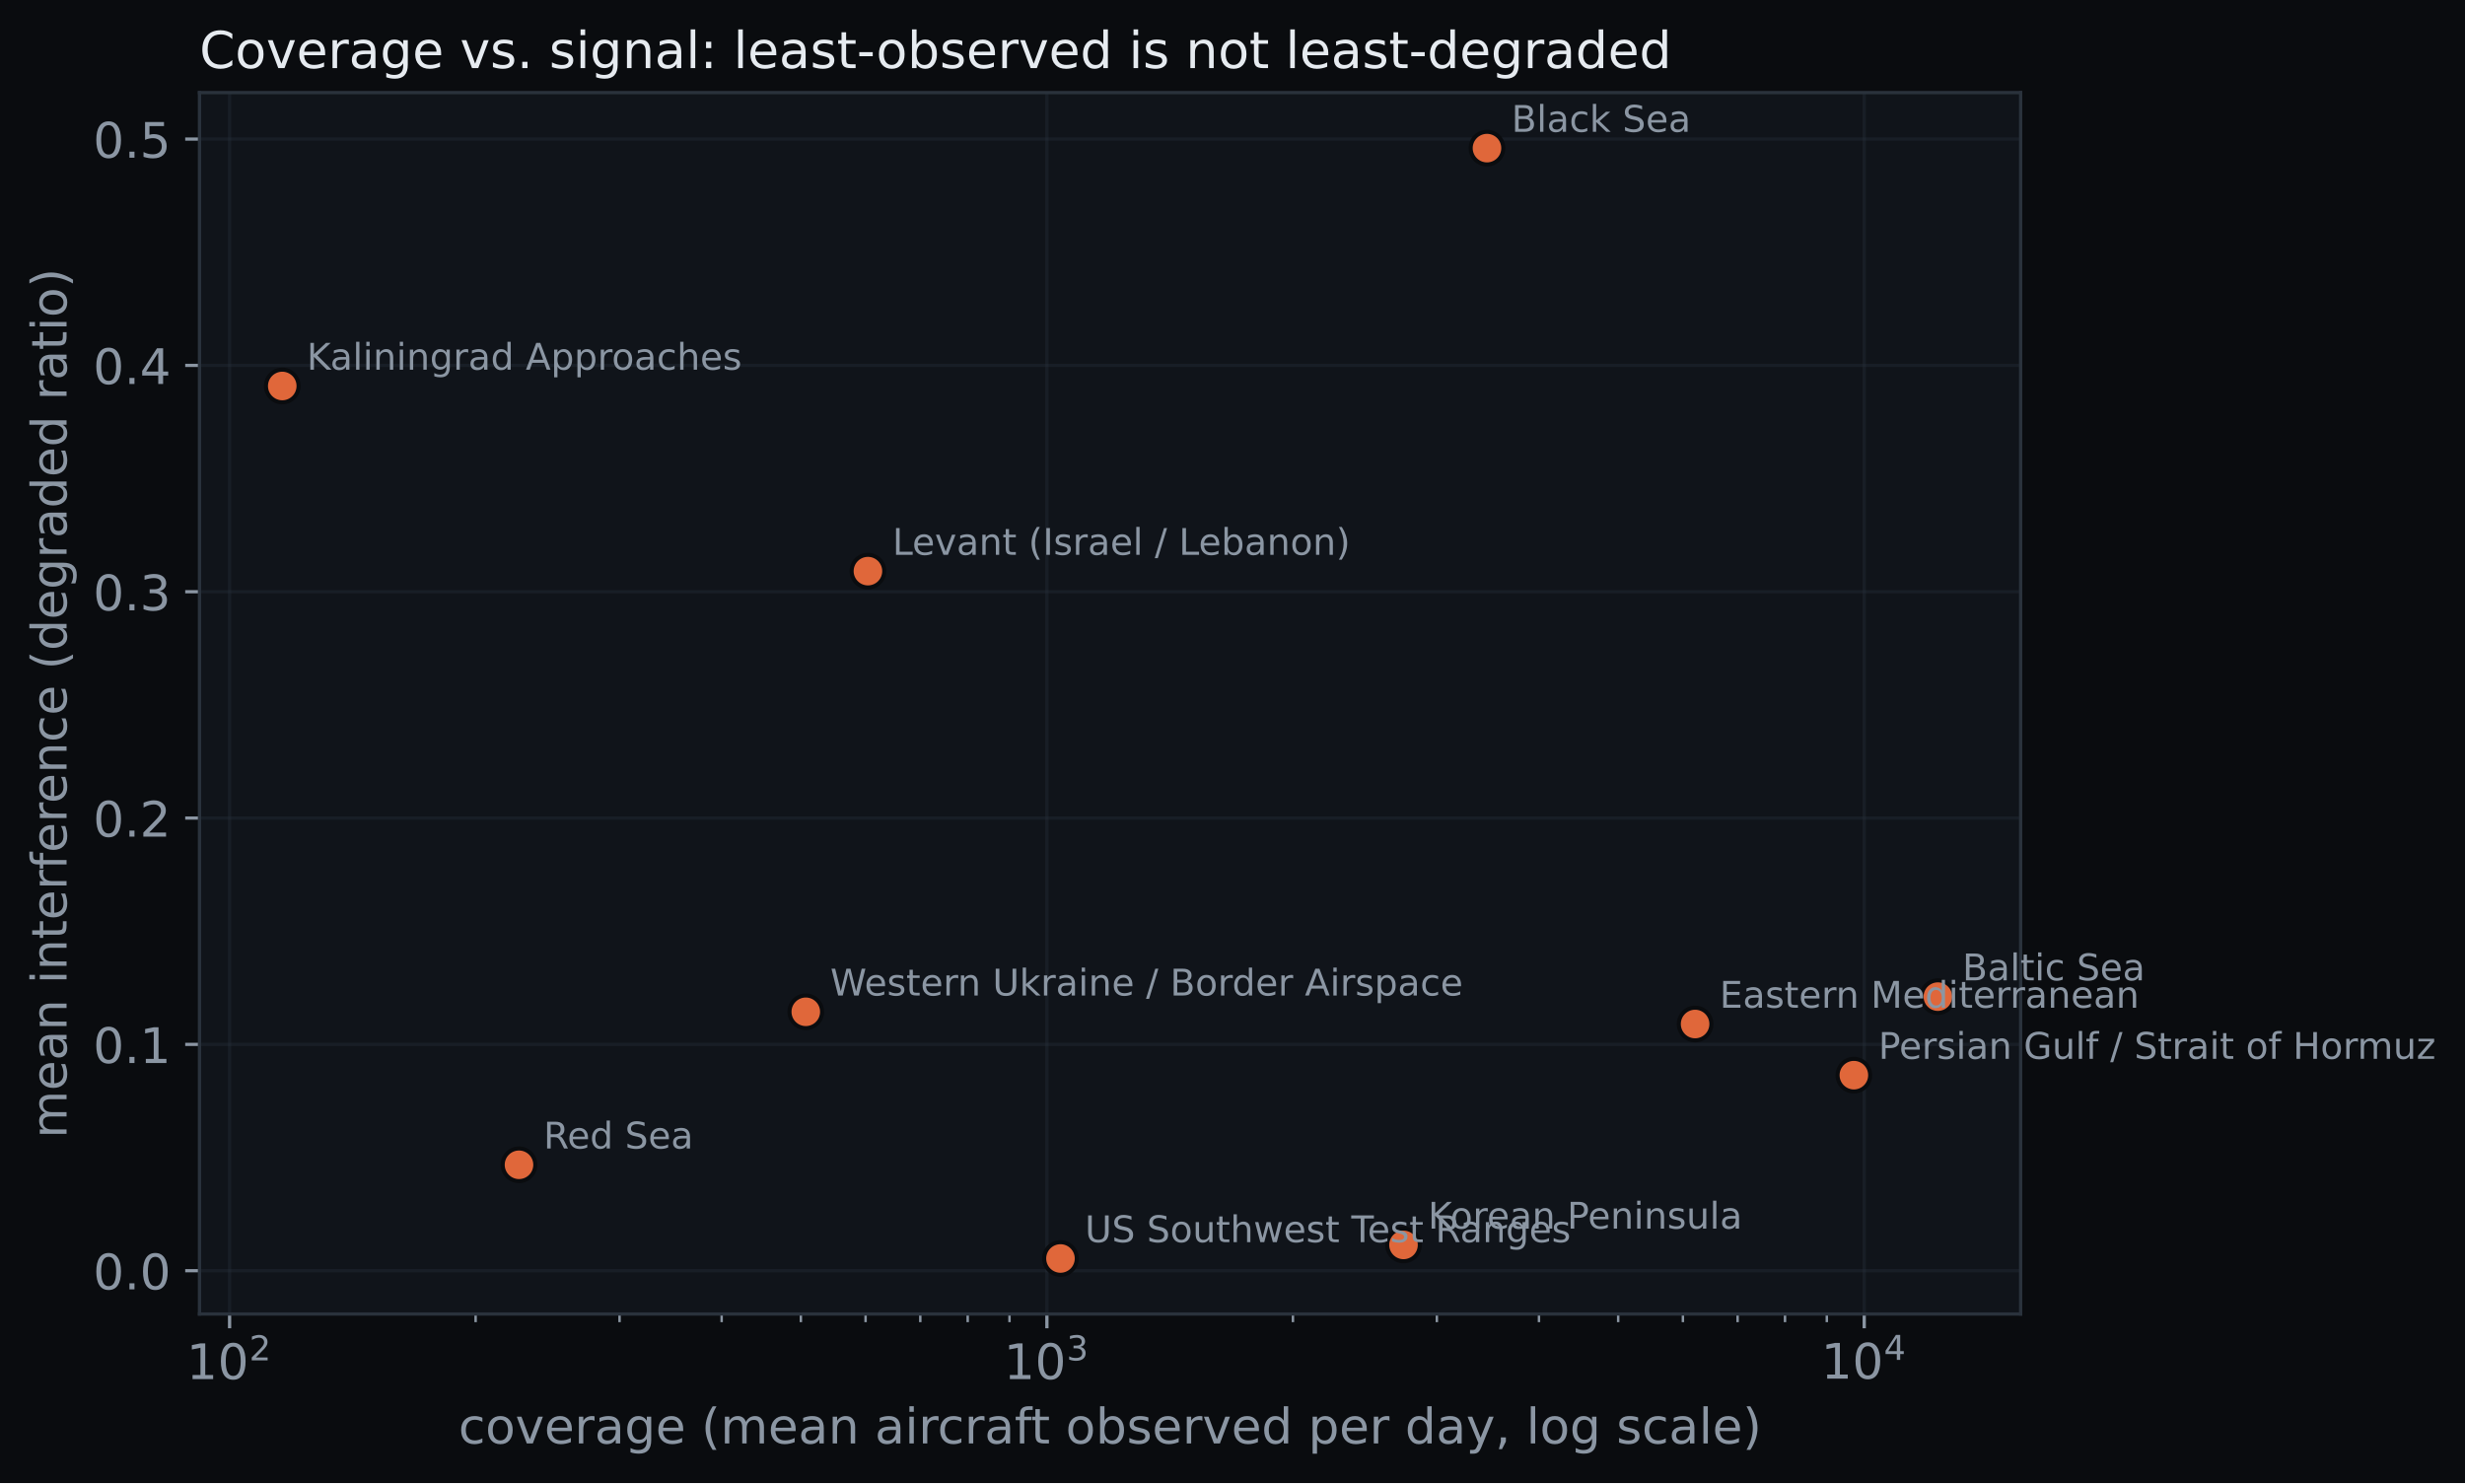
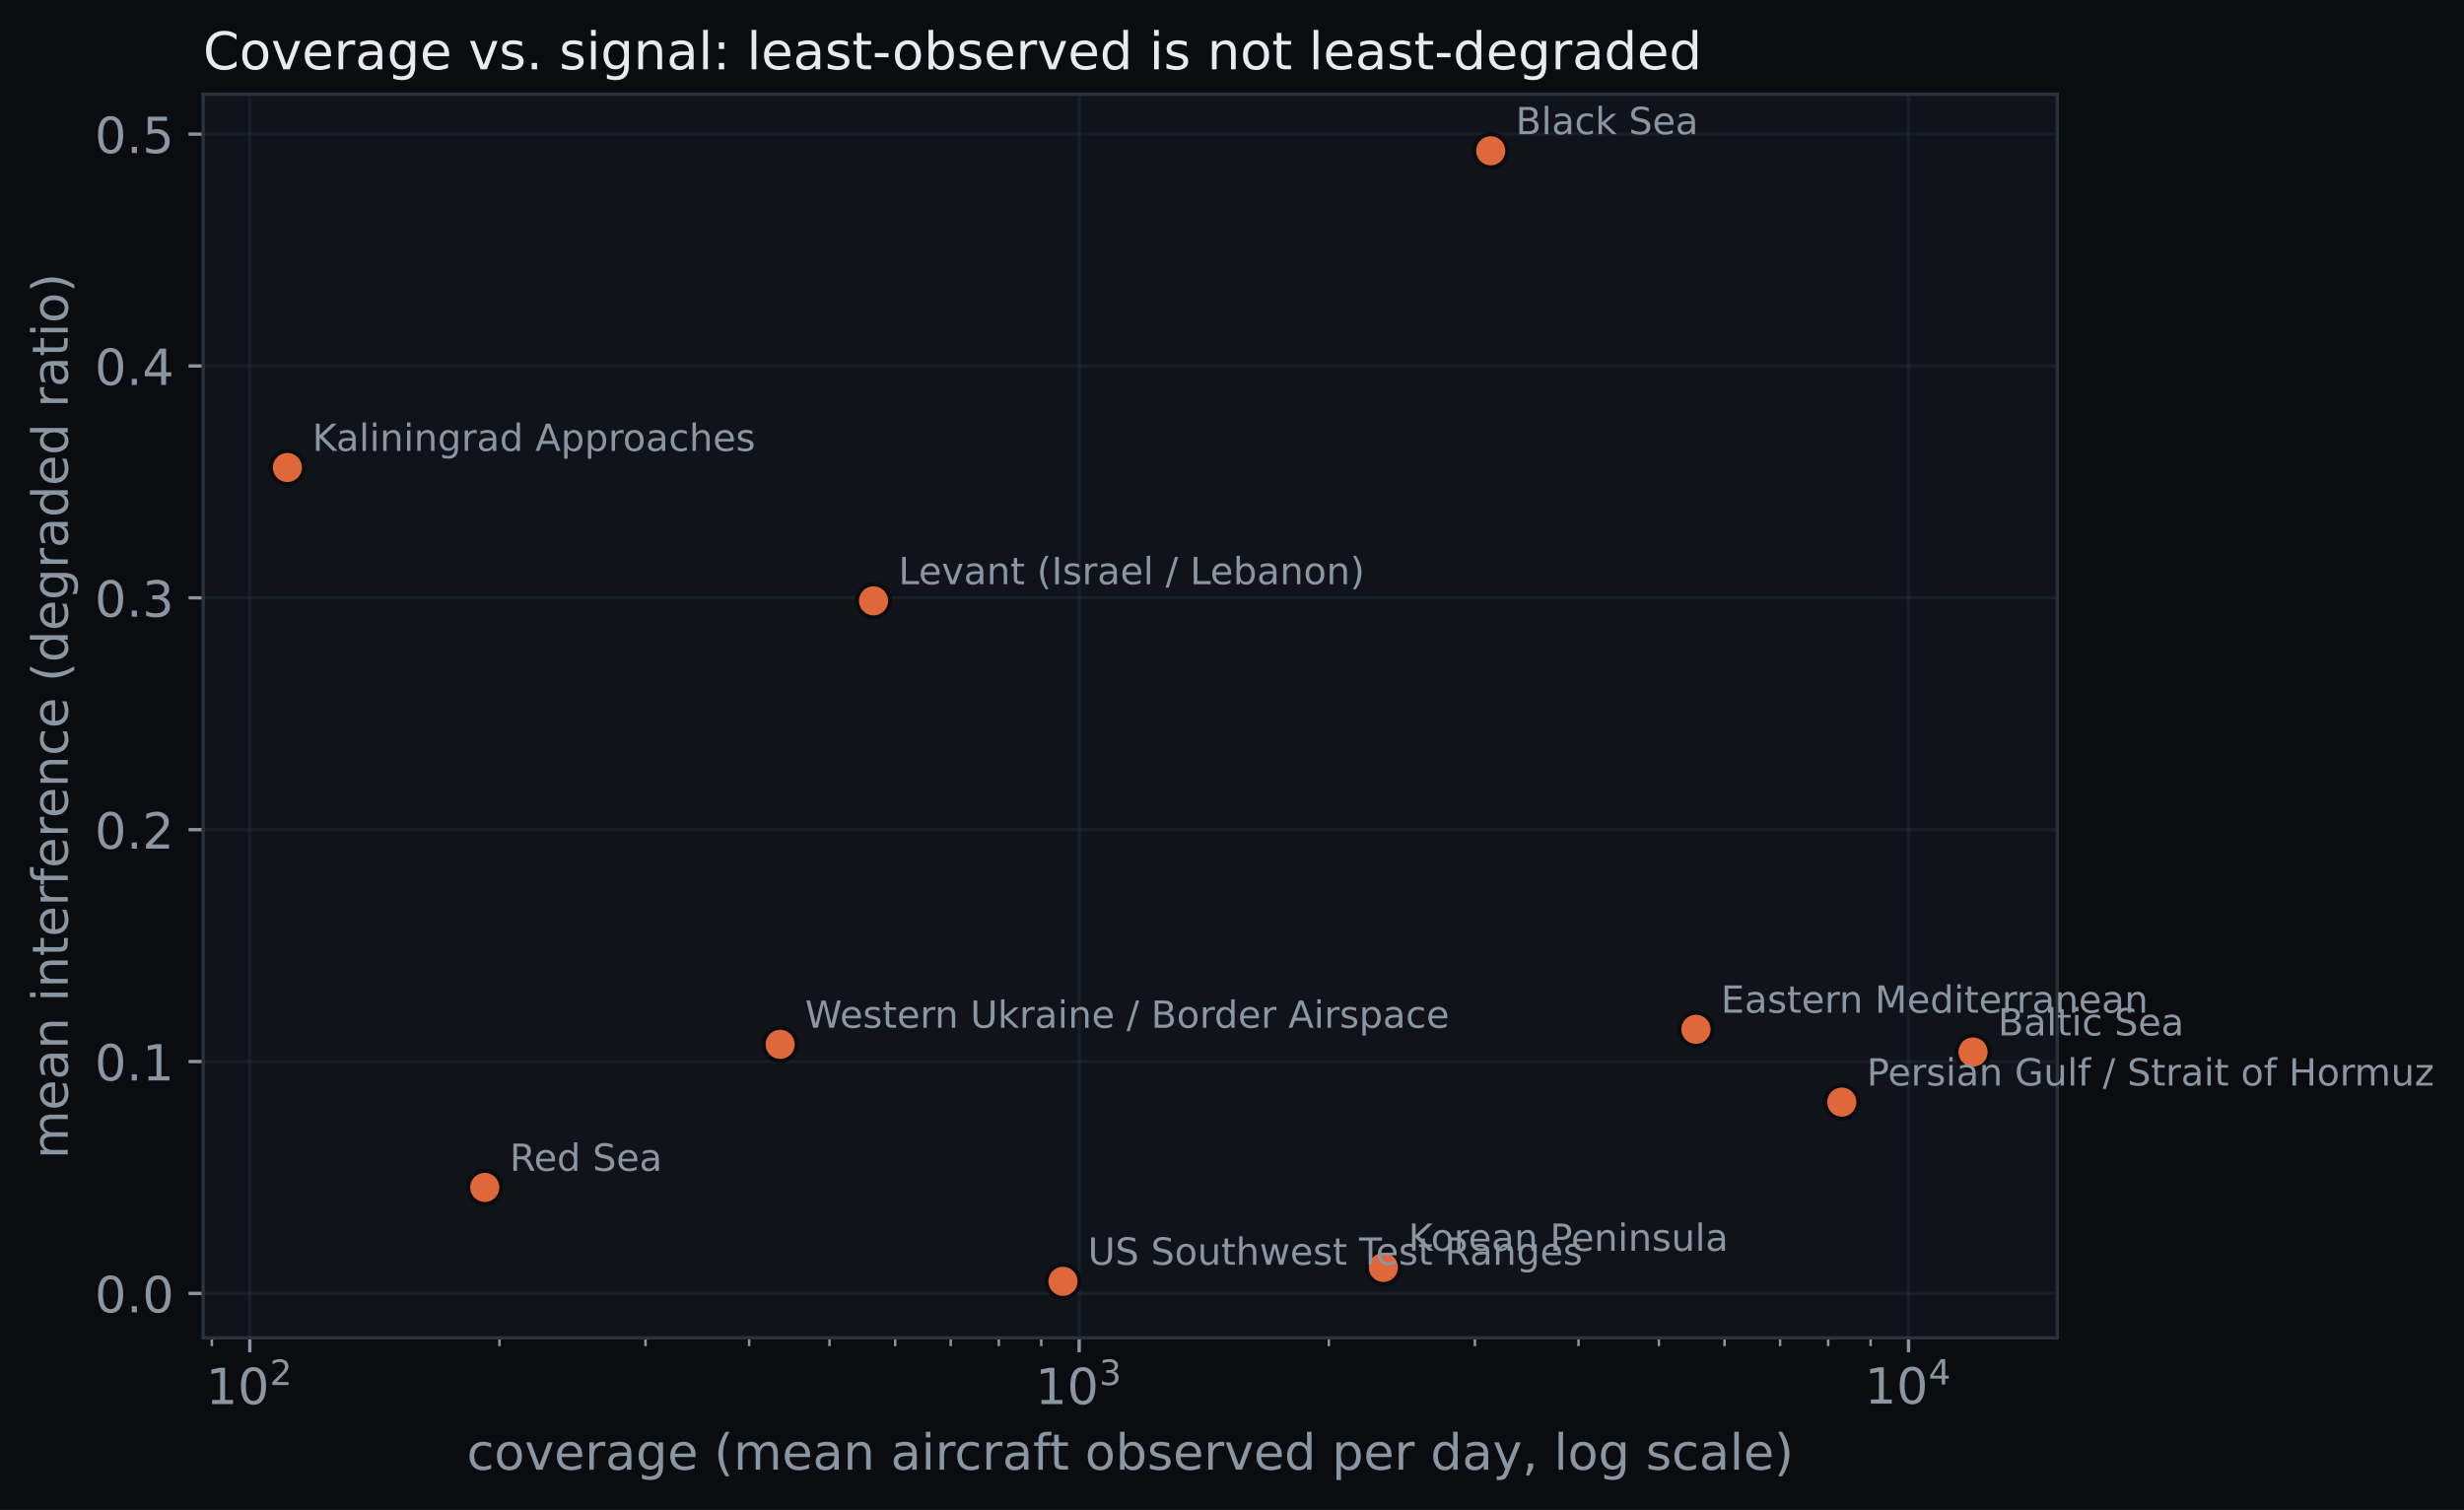
- <svg xmlns="http://www.w3.org/2000/svg" xmlns:xlink="http://www.w3.org/1999/xlink" width="604.217pt" height="363.502pt" viewBox="0 0 604.217 363.502" version="1.1">
+ <svg xmlns="http://www.w3.org/2000/svg" xmlns:xlink="http://www.w3.org/1999/xlink" width="593.209pt" height="363.502pt" viewBox="0 0 593.209 363.502" version="1.1">
  <defs>
    <style type="text/css">*{stroke-linejoin: round; stroke-linecap: butt}</style>
  </defs>
  <g id="figure_1">
    <g id="patch_1">
-       <path d="M 0 363.502  L 604.217 363.502  L 604.217 0  L 0 0  z " style="fill: #0a0c0f" />
+       <path d="M 0 363.502  L 593.209 363.502  L 593.209 0  L 0 0  z " style="fill: #0a0c0f" />
    </g>
    <g id="axes_1">
      <g id="patch_2">
        <path d="M 48.898 322.074  L 495.298 322.074  L 495.298 22.698  L 48.898 22.698  z " style="fill: #10141a" />
      </g>
      <g id="matplotlib.axis_1">
        <g id="xtick_1">
          <g id="line2d_1">
-             <path d="M 56.275 322.074  L 56.275 22.698  " clip-path="url(#p01eeb82396)" style="fill: none; stroke: #2a323c; stroke-opacity: 0.35; stroke-width: 0.8; stroke-linecap: square" />
+             <path d="M 60.139 322.074  L 60.139 22.698  " clip-path="url(#p8ab1f3c430)" style="fill: none; stroke: #2a323c; stroke-opacity: 0.35; stroke-width: 0.8; stroke-linecap: square" />
          </g>
          <g id="line2d_2">
            <defs>
-               <path id="mfe753b23ac" d="M 0 0  L 0 3.5  " style="stroke: #8b96a3; stroke-width: 0.8" />
+               <path id="m5ffe4dc5fa" d="M 0 0  L 0 3.5  " style="stroke: #8b96a3; stroke-width: 0.8" />
            </defs>
            <g>
-               <use xlink:href="#mfe753b23ac" x="56.275" y="322.074" style="fill: #8b96a3; stroke: #8b96a3; stroke-width: 0.8" />
+               <use xlink:href="#m5ffe4dc5fa" x="60.139" y="322.074" style="fill: #8b96a3; stroke: #8b96a3; stroke-width: 0.8" />
            </g>
          </g>
          <g id="text_1">
-             <g style="fill: #8b96a3" transform="translate(45.71497 338.1922)">
+             <g style="fill: #8b96a3" transform="translate(49.57861 338.1922)">
              <text>
                <tspan x="0" y="-0.172" style="font-size: 12px; font-family: 'DejaVu Sans'; fill: #8b96a3">1</tspan>
                <tspan x="7.635" y="-0.172" style="font-size: 12px; font-family: 'DejaVu Sans'; fill: #8b96a3">0</tspan>
                <tspan x="15.384" y="-4.766" style="font-size: 8.4px; font-family: 'DejaVu Sans'; fill: #8b96a3">2</tspan>
              </text>
            </g>
          </g>
        </g>
        <g id="xtick_2">
          <g id="line2d_3">
-             <path d="M 256.614 322.074  L 256.614 22.698  " clip-path="url(#p01eeb82396)" style="fill: none; stroke: #2a323c; stroke-opacity: 0.35; stroke-width: 0.8; stroke-linecap: square" />
+             <path d="M 259.812 322.074  L 259.812 22.698  " clip-path="url(#p8ab1f3c430)" style="fill: none; stroke: #2a323c; stroke-opacity: 0.35; stroke-width: 0.8; stroke-linecap: square" />
          </g>
          <g id="line2d_4">
            <g>
-               <use xlink:href="#mfe753b23ac" x="256.614" y="322.074" style="fill: #8b96a3; stroke: #8b96a3; stroke-width: 0.8" />
+               <use xlink:href="#m5ffe4dc5fa" x="259.812" y="322.074" style="fill: #8b96a3; stroke: #8b96a3; stroke-width: 0.8" />
            </g>
          </g>
          <g id="text_2">
-             <g style="fill: #8b96a3" transform="translate(246.0538 338.1922)">
+             <g style="fill: #8b96a3" transform="translate(249.2522 338.1922)">
              <text>
                <tspan x="0" y="-0.172" style="font-size: 12px; font-family: 'DejaVu Sans'; fill: #8b96a3">1</tspan>
                <tspan x="7.635" y="-0.172" style="font-size: 12px; font-family: 'DejaVu Sans'; fill: #8b96a3">0</tspan>
                <tspan x="15.384" y="-4.766" style="font-size: 8.4px; font-family: 'DejaVu Sans'; fill: #8b96a3">3</tspan>
              </text>
            </g>
          </g>
        </g>
        <g id="xtick_3">
          <g id="line2d_5">
-             <path d="M 456.953 322.074  L 456.953 22.698  " clip-path="url(#p01eeb82396)" style="fill: none; stroke: #2a323c; stroke-opacity: 0.35; stroke-width: 0.8; stroke-linecap: square" />
+             <path d="M 459.486 322.074  L 459.486 22.698  " clip-path="url(#p8ab1f3c430)" style="fill: none; stroke: #2a323c; stroke-opacity: 0.35; stroke-width: 0.8; stroke-linecap: square" />
          </g>
          <g id="line2d_6">
            <g>
-               <use xlink:href="#mfe753b23ac" x="456.953" y="322.074" style="fill: #8b96a3; stroke: #8b96a3; stroke-width: 0.8" />
+               <use xlink:href="#m5ffe4dc5fa" x="459.486" y="322.074" style="fill: #8b96a3; stroke: #8b96a3; stroke-width: 0.8" />
            </g>
          </g>
          <g id="text_3">
-             <g style="fill: #8b96a3" transform="translate(446.3927 338.1922)">
+             <g style="fill: #8b96a3" transform="translate(448.9257 338.1922)">
              <text>
                <tspan x="0" y="-0.281" style="font-size: 12px; font-family: 'DejaVu Sans'; fill: #8b96a3">1</tspan>
                <tspan x="7.635" y="-0.281" style="font-size: 12px; font-family: 'DejaVu Sans'; fill: #8b96a3">0</tspan>
                <tspan x="15.384" y="-4.875" style="font-size: 8.4px; font-family: 'DejaVu Sans'; fill: #8b96a3">4</tspan>
              </text>
            </g>
          </g>
        </g>
        <g id="xtick_4">
          <g id="line2d_7">
            <defs>
-               <path id="m3bca068f32" d="M 0 0  L 0 2  " style="stroke: #8b96a3; stroke-width: 0.6" />
+               <path id="mf0602a8ea0" d="M 0 0  L 0 2  " style="stroke: #8b96a3; stroke-width: 0.6" />
            </defs>
            <g>
-               <use xlink:href="#m3bca068f32" x="116.583" y="322.074" style="fill: #8b96a3; stroke: #8b96a3; stroke-width: 0.6" />
+               <use xlink:href="#mf0602a8ea0" x="51.002" y="322.074" style="fill: #8b96a3; stroke: #8b96a3; stroke-width: 0.6" />
            </g>
          </g>
        </g>
        <g id="xtick_5">
          <g id="line2d_8">
            <g>
-               <use xlink:href="#m3bca068f32" x="151.861" y="322.074" style="fill: #8b96a3; stroke: #8b96a3; stroke-width: 0.6" />
+               <use xlink:href="#mf0602a8ea0" x="120.246" y="322.074" style="fill: #8b96a3; stroke: #8b96a3; stroke-width: 0.6" />
            </g>
          </g>
        </g>
        <g id="xtick_6">
          <g id="line2d_9">
            <g>
-               <use xlink:href="#m3bca068f32" x="176.891" y="322.074" style="fill: #8b96a3; stroke: #8b96a3; stroke-width: 0.6" />
+               <use xlink:href="#mf0602a8ea0" x="155.407" y="322.074" style="fill: #8b96a3; stroke: #8b96a3; stroke-width: 0.6" />
            </g>
          </g>
        </g>
        <g id="xtick_7">
          <g id="line2d_10">
            <g>
-               <use xlink:href="#m3bca068f32" x="196.306" y="322.074" style="fill: #8b96a3; stroke: #8b96a3; stroke-width: 0.6" />
+               <use xlink:href="#mf0602a8ea0" x="180.354" y="322.074" style="fill: #8b96a3; stroke: #8b96a3; stroke-width: 0.6" />
            </g>
          </g>
        </g>
        <g id="xtick_8">
          <g id="line2d_11">
            <g>
-               <use xlink:href="#m3bca068f32" x="212.169" y="322.074" style="fill: #8b96a3; stroke: #8b96a3; stroke-width: 0.6" />
+               <use xlink:href="#mf0602a8ea0" x="199.704" y="322.074" style="fill: #8b96a3; stroke: #8b96a3; stroke-width: 0.6" />
            </g>
          </g>
        </g>
        <g id="xtick_9">
          <g id="line2d_12">
            <g>
-               <use xlink:href="#m3bca068f32" x="225.581" y="322.074" style="fill: #8b96a3; stroke: #8b96a3; stroke-width: 0.6" />
+               <use xlink:href="#mf0602a8ea0" x="215.515" y="322.074" style="fill: #8b96a3; stroke: #8b96a3; stroke-width: 0.6" />
            </g>
          </g>
        </g>
        <g id="xtick_10">
          <g id="line2d_13">
            <g>
-               <use xlink:href="#m3bca068f32" x="237.199" y="322.074" style="fill: #8b96a3; stroke: #8b96a3; stroke-width: 0.6" />
+               <use xlink:href="#mf0602a8ea0" x="228.882" y="322.074" style="fill: #8b96a3; stroke: #8b96a3; stroke-width: 0.6" />
            </g>
          </g>
        </g>
        <g id="xtick_11">
          <g id="line2d_14">
            <g>
-               <use xlink:href="#m3bca068f32" x="247.447" y="322.074" style="fill: #8b96a3; stroke: #8b96a3; stroke-width: 0.6" />
+               <use xlink:href="#mf0602a8ea0" x="240.462" y="322.074" style="fill: #8b96a3; stroke: #8b96a3; stroke-width: 0.6" />
            </g>
          </g>
        </g>
        <g id="xtick_12">
          <g id="line2d_15">
            <g>
-               <use xlink:href="#m3bca068f32" x="316.922" y="322.074" style="fill: #8b96a3; stroke: #8b96a3; stroke-width: 0.6" />
+               <use xlink:href="#mf0602a8ea0" x="250.676" y="322.074" style="fill: #8b96a3; stroke: #8b96a3; stroke-width: 0.6" />
            </g>
          </g>
        </g>
        <g id="xtick_13">
          <g id="line2d_16">
            <g>
-               <use xlink:href="#m3bca068f32" x="352.2" y="322.074" style="fill: #8b96a3; stroke: #8b96a3; stroke-width: 0.6" />
+               <use xlink:href="#mf0602a8ea0" x="319.92" y="322.074" style="fill: #8b96a3; stroke: #8b96a3; stroke-width: 0.6" />
            </g>
          </g>
        </g>
        <g id="xtick_14">
          <g id="line2d_17">
            <g>
-               <use xlink:href="#m3bca068f32" x="377.23" y="322.074" style="fill: #8b96a3; stroke: #8b96a3; stroke-width: 0.6" />
+               <use xlink:href="#mf0602a8ea0" x="355.081" y="322.074" style="fill: #8b96a3; stroke: #8b96a3; stroke-width: 0.6" />
            </g>
          </g>
        </g>
        <g id="xtick_15">
          <g id="line2d_18">
            <g>
-               <use xlink:href="#m3bca068f32" x="396.645" y="322.074" style="fill: #8b96a3; stroke: #8b96a3; stroke-width: 0.6" />
+               <use xlink:href="#mf0602a8ea0" x="380.028" y="322.074" style="fill: #8b96a3; stroke: #8b96a3; stroke-width: 0.6" />
            </g>
          </g>
        </g>
        <g id="xtick_16">
          <g id="line2d_19">
            <g>
-               <use xlink:href="#m3bca068f32" x="412.508" y="322.074" style="fill: #8b96a3; stroke: #8b96a3; stroke-width: 0.6" />
+               <use xlink:href="#mf0602a8ea0" x="399.378" y="322.074" style="fill: #8b96a3; stroke: #8b96a3; stroke-width: 0.6" />
            </g>
          </g>
        </g>
        <g id="xtick_17">
          <g id="line2d_20">
            <g>
-               <use xlink:href="#m3bca068f32" x="425.92" y="322.074" style="fill: #8b96a3; stroke: #8b96a3; stroke-width: 0.6" />
+               <use xlink:href="#mf0602a8ea0" x="415.188" y="322.074" style="fill: #8b96a3; stroke: #8b96a3; stroke-width: 0.6" />
            </g>
          </g>
        </g>
        <g id="xtick_18">
          <g id="line2d_21">
            <g>
-               <use xlink:href="#m3bca068f32" x="437.538" y="322.074" style="fill: #8b96a3; stroke: #8b96a3; stroke-width: 0.6" />
+               <use xlink:href="#mf0602a8ea0" x="428.556" y="322.074" style="fill: #8b96a3; stroke: #8b96a3; stroke-width: 0.6" />
            </g>
          </g>
        </g>
        <g id="xtick_19">
          <g id="line2d_22">
            <g>
-               <use xlink:href="#m3bca068f32" x="447.786" y="322.074" style="fill: #8b96a3; stroke: #8b96a3; stroke-width: 0.6" />
+               <use xlink:href="#mf0602a8ea0" x="440.135" y="322.074" style="fill: #8b96a3; stroke: #8b96a3; stroke-width: 0.6" />
+             </g>
+           </g>
+         </g>
+         <g id="xtick_20">
+           <g id="line2d_23">
+             <g>
+               <use xlink:href="#mf0602a8ea0" x="450.349" y="322.074" style="fill: #8b96a3; stroke: #8b96a3; stroke-width: 0.6" />
            </g>
          </g>
        </g>
        <g id="text_4">
          <text style="font-size: 12px; font-family: 'DejaVu Sans'; text-anchor: middle; fill: #8b96a3" x="272.098" y="353.806" transform="rotate(-0 272.0975 353.8059)">coverage (mean aircraft observed per day, log scale)</text>
        </g>
      </g>
      <g id="matplotlib.axis_2">
        <g id="ytick_1">
-           <g id="line2d_23">
-             <path d="M 48.898 311.462  L 495.298 311.462  " clip-path="url(#p01eeb82396)" style="fill: none; stroke: #2a323c; stroke-opacity: 0.35; stroke-width: 0.8; stroke-linecap: square" />
-           </g>
          <g id="line2d_24">
+             <path d="M 48.898 311.368  L 495.298 311.368  " clip-path="url(#p8ab1f3c430)" style="fill: none; stroke: #2a323c; stroke-opacity: 0.35; stroke-width: 0.8; stroke-linecap: square" />
+           </g>
+           <g id="line2d_25">
            <defs>
-               <path id="m28640195c2" d="M 0 0  L -3.5 0  " style="stroke: #8b96a3; stroke-width: 0.8" />
+               <path id="m17d1dcd82e" d="M 0 0  L -3.5 0  " style="stroke: #8b96a3; stroke-width: 0.8" />
            </defs>
            <g>
-               <use xlink:href="#m28640195c2" x="48.898" y="311.462" style="fill: #8b96a3; stroke: #8b96a3; stroke-width: 0.8" />
+               <use xlink:href="#m17d1dcd82e" x="48.898" y="311.368" style="fill: #8b96a3; stroke: #8b96a3; stroke-width: 0.8" />
            </g>
          </g>
          <g id="text_5">
-             <text style="font-size: 12px; font-family: 'DejaVu Sans'; text-anchor: end; fill: #8b96a3" x="41.898" y="316.021" transform="rotate(-0 41.8975 316.0208)">0.0</text>
+             <text style="font-size: 12px; font-family: 'DejaVu Sans'; text-anchor: end; fill: #8b96a3" x="41.898" y="315.928" transform="rotate(-0 41.8975 315.9276)">0.0</text>
          </g>
        </g>
        <g id="ytick_2">
-           <g id="line2d_25">
-             <path d="M 48.898 255.987  L 495.298 255.987  " clip-path="url(#p01eeb82396)" style="fill: none; stroke: #2a323c; stroke-opacity: 0.35; stroke-width: 0.8; stroke-linecap: square" />
-           </g>
          <g id="line2d_26">
-             <g>
-               <use xlink:href="#m28640195c2" x="48.898" y="255.987" style="fill: #8b96a3; stroke: #8b96a3; stroke-width: 0.8" />
+             <path d="M 48.898 255.552  L 495.298 255.552  " clip-path="url(#p8ab1f3c430)" style="fill: none; stroke: #2a323c; stroke-opacity: 0.35; stroke-width: 0.8; stroke-linecap: square" />
+           </g>
+           <g id="line2d_27">
+             <g>
+               <use xlink:href="#m17d1dcd82e" x="48.898" y="255.552" style="fill: #8b96a3; stroke: #8b96a3; stroke-width: 0.8" />
            </g>
          </g>
          <g id="text_6">
-             <text style="font-size: 12px; font-family: 'DejaVu Sans'; text-anchor: end; fill: #8b96a3" x="41.898" y="260.546" transform="rotate(-0 41.8975 260.5458)">0.1</text>
+             <text style="font-size: 12px; font-family: 'DejaVu Sans'; text-anchor: end; fill: #8b96a3" x="41.898" y="260.111" transform="rotate(-0 41.8975 260.1113)">0.1</text>
          </g>
        </g>
        <g id="ytick_3">
-           <g id="line2d_27">
-             <path d="M 48.898 200.512  L 495.298 200.512  " clip-path="url(#p01eeb82396)" style="fill: none; stroke: #2a323c; stroke-opacity: 0.35; stroke-width: 0.8; stroke-linecap: square" />
-           </g>
          <g id="line2d_28">
-             <g>
-               <use xlink:href="#m28640195c2" x="48.898" y="200.512" style="fill: #8b96a3; stroke: #8b96a3; stroke-width: 0.8" />
+             <path d="M 48.898 199.736  L 495.298 199.736  " clip-path="url(#p8ab1f3c430)" style="fill: none; stroke: #2a323c; stroke-opacity: 0.35; stroke-width: 0.8; stroke-linecap: square" />
+           </g>
+           <g id="line2d_29">
+             <g>
+               <use xlink:href="#m17d1dcd82e" x="48.898" y="199.736" style="fill: #8b96a3; stroke: #8b96a3; stroke-width: 0.8" />
            </g>
          </g>
          <g id="text_7">
-             <text style="font-size: 12px; font-family: 'DejaVu Sans'; text-anchor: end; fill: #8b96a3" x="41.898" y="205.071" transform="rotate(-0 41.8975 205.0709)">0.2</text>
+             <text style="font-size: 12px; font-family: 'DejaVu Sans'; text-anchor: end; fill: #8b96a3" x="41.898" y="204.295" transform="rotate(-0 41.8975 204.2951)">0.2</text>
          </g>
        </g>
        <g id="ytick_4">
-           <g id="line2d_29">
-             <path d="M 48.898 145.037  L 495.298 145.037  " clip-path="url(#p01eeb82396)" style="fill: none; stroke: #2a323c; stroke-opacity: 0.35; stroke-width: 0.8; stroke-linecap: square" />
-           </g>
          <g id="line2d_30">
-             <g>
-               <use xlink:href="#m28640195c2" x="48.898" y="145.037" style="fill: #8b96a3; stroke: #8b96a3; stroke-width: 0.8" />
+             <path d="M 48.898 143.92  L 495.298 143.92  " clip-path="url(#p8ab1f3c430)" style="fill: none; stroke: #2a323c; stroke-opacity: 0.35; stroke-width: 0.8; stroke-linecap: square" />
+           </g>
+           <g id="line2d_31">
+             <g>
+               <use xlink:href="#m17d1dcd82e" x="48.898" y="143.92" style="fill: #8b96a3; stroke: #8b96a3; stroke-width: 0.8" />
            </g>
          </g>
          <g id="text_8">
-             <text style="font-size: 12px; font-family: 'DejaVu Sans'; text-anchor: end; fill: #8b96a3" x="41.898" y="149.596" transform="rotate(-0 41.8975 149.596)">0.3</text>
+             <text style="font-size: 12px; font-family: 'DejaVu Sans'; text-anchor: end; fill: #8b96a3" x="41.898" y="148.479" transform="rotate(-0 41.8975 148.4788)">0.3</text>
          </g>
        </g>
        <g id="ytick_5">
-           <g id="line2d_31">
-             <path d="M 48.898 89.562  L 495.298 89.562  " clip-path="url(#p01eeb82396)" style="fill: none; stroke: #2a323c; stroke-opacity: 0.35; stroke-width: 0.8; stroke-linecap: square" />
-           </g>
          <g id="line2d_32">
-             <g>
-               <use xlink:href="#m28640195c2" x="48.898" y="89.562" style="fill: #8b96a3; stroke: #8b96a3; stroke-width: 0.8" />
+             <path d="M 48.898 88.104  L 495.298 88.104  " clip-path="url(#p8ab1f3c430)" style="fill: none; stroke: #2a323c; stroke-opacity: 0.35; stroke-width: 0.8; stroke-linecap: square" />
+           </g>
+           <g id="line2d_33">
+             <g>
+               <use xlink:href="#m17d1dcd82e" x="48.898" y="88.104" style="fill: #8b96a3; stroke: #8b96a3; stroke-width: 0.8" />
            </g>
          </g>
          <g id="text_9">
-             <text style="font-size: 12px; font-family: 'DejaVu Sans'; text-anchor: end; fill: #8b96a3" x="41.898" y="94.121" transform="rotate(-0 41.8975 94.12104)">0.4</text>
+             <text style="font-size: 12px; font-family: 'DejaVu Sans'; text-anchor: end; fill: #8b96a3" x="41.898" y="92.663" transform="rotate(-0 41.8975 92.66258)">0.4</text>
          </g>
        </g>
        <g id="ytick_6">
-           <g id="line2d_33">
-             <path d="M 48.898 34.087  L 495.298 34.087  " clip-path="url(#p01eeb82396)" style="fill: none; stroke: #2a323c; stroke-opacity: 0.35; stroke-width: 0.8; stroke-linecap: square" />
-           </g>
          <g id="line2d_34">
-             <g>
-               <use xlink:href="#m28640195c2" x="48.898" y="34.087" style="fill: #8b96a3; stroke: #8b96a3; stroke-width: 0.8" />
+             <path d="M 48.898 32.287  L 495.298 32.287  " clip-path="url(#p8ab1f3c430)" style="fill: none; stroke: #2a323c; stroke-opacity: 0.35; stroke-width: 0.8; stroke-linecap: square" />
+           </g>
+           <g id="line2d_35">
+             <g>
+               <use xlink:href="#m17d1dcd82e" x="48.898" y="32.287" style="fill: #8b96a3; stroke: #8b96a3; stroke-width: 0.8" />
            </g>
          </g>
          <g id="text_10">
-             <text style="font-size: 12px; font-family: 'DejaVu Sans'; text-anchor: end; fill: #8b96a3" x="41.898" y="38.646" transform="rotate(-0 41.8975 38.64611)">0.5</text>
+             <text style="font-size: 12px; font-family: 'DejaVu Sans'; text-anchor: end; fill: #8b96a3" x="41.898" y="36.846" transform="rotate(-0 41.8975 36.84634)">0.5</text>
          </g>
        </g>
        <g id="text_11">
          <text style="font-size: 12px; font-family: 'DejaVu Sans'; text-anchor: middle; fill: #8b96a3" x="16.318" y="172.386" transform="rotate(-90 16.31812 172.386)">mean interference (degraded ratio)</text>
        </g>
      </g>
-       <g id="line2d_35">
+       <g id="line2d_36">
        <defs>
-           <path id="m8f925b2b86" d="M 0 4  C 1.061 4 2.078 3.579 2.828 2.828  C 3.579 2.078 4 1.061 4 0  C 4 -1.061 3.579 -2.078 2.828 -2.828  C 2.078 -3.579 1.061 -4 0 -4  C -1.061 -4 -2.078 -3.579 -2.828 -2.828  C -3.579 -2.078 -4 -1.061 -4 0  C -4 1.061 -3.579 2.078 -2.828 2.828  C -2.078 3.579 -1.061 4 0 4  z " style="stroke: #0a0c0f" />
+           <path id="m15f5a35407" d="M 0 4  C 1.061 4 2.078 3.579 2.828 2.828  C 3.579 2.078 4 1.061 4 0  C 4 -1.061 3.579 -2.078 2.828 -2.828  C 2.078 -3.579 1.061 -4 0 -4  C -1.061 -4 -2.078 -3.579 -2.828 -2.828  C -3.579 -2.078 -4 -1.061 -4 0  C -4 1.061 -3.579 2.078 -2.828 2.828  C -2.078 3.579 -1.061 4 0 4  z " style="stroke: #0a0c0f" />
        </defs>
-         <g clip-path="url(#p01eeb82396)">
-           <use xlink:href="#m8f925b2b86" x="475.007" y="244.282" style="fill: #e0673a; stroke: #0a0c0f" />
-         </g>
-       </g>
-       <g id="line2d_36">
-         <g clip-path="url(#p01eeb82396)">
-           <use xlink:href="#m8f925b2b86" x="364.486" y="36.306" style="fill: #e0673a; stroke: #0a0c0f" />
+         <g clip-path="url(#p8ab1f3c430)">
+           <use xlink:href="#m15f5a35407" x="475.007" y="253.264" style="fill: #e0673a; stroke: #0a0c0f" />
        </g>
      </g>
      <g id="line2d_37">
-         <g clip-path="url(#p01eeb82396)">
-           <use xlink:href="#m8f925b2b86" x="415.501" y="250.994" style="fill: #e0673a; stroke: #0a0c0f" />
+         <g clip-path="url(#p8ab1f3c430)">
+           <use xlink:href="#m15f5a35407" x="358.898" y="36.306" style="fill: #e0673a; stroke: #0a0c0f" />
        </g>
      </g>
      <g id="line2d_38">
-         <g clip-path="url(#p01eeb82396)">
-           <use xlink:href="#m8f925b2b86" x="69.188" y="94.61" style="fill: #e0673a; stroke: #0a0c0f" />
+         <g clip-path="url(#p8ab1f3c430)">
+           <use xlink:href="#m15f5a35407" x="408.303" y="247.794" style="fill: #e0673a; stroke: #0a0c0f" />
        </g>
      </g>
      <g id="line2d_39">
-         <g clip-path="url(#p01eeb82396)">
-           <use xlink:href="#m8f925b2b86" x="344.026" y="305.138" style="fill: #e0673a; stroke: #0a0c0f" />
+         <g clip-path="url(#p8ab1f3c430)">
+           <use xlink:href="#m15f5a35407" x="69.188" y="112.551" style="fill: #e0673a; stroke: #0a0c0f" />
        </g>
      </g>
      <g id="line2d_40">
-         <g clip-path="url(#p01eeb82396)">
-           <use xlink:href="#m8f925b2b86" x="212.747" y="139.989" style="fill: #e0673a; stroke: #0a0c0f" />
+         <g clip-path="url(#p8ab1f3c430)">
+           <use xlink:href="#m15f5a35407" x="333.052" y="305.117" style="fill: #e0673a; stroke: #0a0c0f" />
        </g>
      </g>
      <g id="line2d_41">
-         <g clip-path="url(#p01eeb82396)">
-           <use xlink:href="#m8f925b2b86" x="454.419" y="263.531" style="fill: #e0673a; stroke: #0a0c0f" />
+         <g clip-path="url(#p8ab1f3c430)">
+           <use xlink:href="#m15f5a35407" x="210.303" y="144.645" style="fill: #e0673a; stroke: #0a0c0f" />
        </g>
      </g>
      <g id="line2d_42">
-         <g clip-path="url(#p01eeb82396)">
-           <use xlink:href="#m8f925b2b86" x="127.217" y="285.499" style="fill: #e0673a; stroke: #0a0c0f" />
+         <g clip-path="url(#p8ab1f3c430)">
+           <use xlink:href="#m15f5a35407" x="443.411" y="265.32" style="fill: #e0673a; stroke: #0a0c0f" />
        </g>
      </g>
      <g id="line2d_43">
-         <g clip-path="url(#p01eeb82396)">
-           <use xlink:href="#m8f925b2b86" x="197.515" y="247.998" style="fill: #e0673a; stroke: #0a0c0f" />
+         <g clip-path="url(#p8ab1f3c430)">
+           <use xlink:href="#m15f5a35407" x="116.706" y="285.86" style="fill: #e0673a; stroke: #0a0c0f" />
        </g>
      </g>
      <g id="line2d_44">
-         <g clip-path="url(#p01eeb82396)">
-           <use xlink:href="#m8f925b2b86" x="259.943" y="308.466" style="fill: #e0673a; stroke: #0a0c0f" />
+         <g clip-path="url(#p8ab1f3c430)">
+           <use xlink:href="#m15f5a35407" x="187.827" y="251.422" style="fill: #e0673a; stroke: #0a0c0f" />
+         </g>
+       </g>
+       <g id="line2d_45">
+         <g clip-path="url(#p8ab1f3c430)">
+           <use xlink:href="#m15f5a35407" x="255.91" y="308.466" style="fill: #e0673a; stroke: #0a0c0f" />
        </g>
      </g>
      <g id="patch_3">
        <path d="M 48.898 322.074  L 48.898 22.698  " style="fill: none; stroke: #2a323c; stroke-width: 0.8; stroke-linejoin: miter; stroke-linecap: square" />
      </g>
      <g id="patch_4">
        <path d="M 495.298 322.074  L 495.298 22.698  " style="fill: none; stroke: #2a323c; stroke-width: 0.8; stroke-linejoin: miter; stroke-linecap: square" />
      </g>
      <g id="patch_5">
        <path d="M 48.898 322.074  L 495.298 322.074  " style="fill: none; stroke: #2a323c; stroke-width: 0.8; stroke-linejoin: miter; stroke-linecap: square" />
      </g>
      <g id="patch_6">
        <path d="M 48.898 22.698  L 495.298 22.698  " style="fill: none; stroke: #2a323c; stroke-width: 0.8; stroke-linejoin: miter; stroke-linecap: square" />
      </g>
      <g id="text_12">
-         <text style="font-size: 9px; font-family: 'DejaVu Sans'; text-anchor: start; fill: #8b96a3" x="481.007" y="240.282" transform="rotate(-0 481.0066 240.2816)">Baltic Sea</text>
+         <text style="font-size: 9px; font-family: 'DejaVu Sans'; text-anchor: start; fill: #8b96a3" x="481.007" y="249.264" transform="rotate(-0 481.0066 249.2638)">Baltic Sea</text>
      </g>
      <g id="text_13">
-         <text style="font-size: 9px; font-family: 'DejaVu Sans'; text-anchor: start; fill: #8b96a3" x="370.486" y="32.306" transform="rotate(-0 370.4859 32.30605)">Black Sea</text>
+         <text style="font-size: 9px; font-family: 'DejaVu Sans'; text-anchor: start; fill: #8b96a3" x="364.898" y="32.306" transform="rotate(-0 364.8977 32.30605)">Black Sea</text>
      </g>
      <g id="text_14">
-         <text style="font-size: 9px; font-family: 'DejaVu Sans'; text-anchor: start; fill: #8b96a3" x="421.501" y="246.994" transform="rotate(-0 421.5009 246.994)">Eastern Mediterranean</text>
+         <text style="font-size: 9px; font-family: 'DejaVu Sans'; text-anchor: start; fill: #8b96a3" x="414.303" y="243.794" transform="rotate(-0 414.3027 243.7938)">Eastern Mediterranean</text>
      </g>
      <g id="text_15">
-         <text style="font-size: 9px; font-family: 'DejaVu Sans'; text-anchor: start; fill: #8b96a3" x="75.188" y="90.61" transform="rotate(-0 75.18841 90.6102)">Kaliningrad Approaches</text>
+         <text style="font-size: 9px; font-family: 'DejaVu Sans'; text-anchor: start; fill: #8b96a3" x="75.188" y="108.551" transform="rotate(-0 75.18841 108.551)">Kaliningrad Approaches</text>
      </g>
      <g id="text_16">
-         <text style="font-size: 9px; font-family: 'DejaVu Sans'; text-anchor: start; fill: #8b96a3" x="350.026" y="301.138" transform="rotate(-0 350.026 301.1376)">Korean Peninsula</text>
+         <text style="font-size: 9px; font-family: 'DejaVu Sans'; text-anchor: start; fill: #8b96a3" x="339.052" y="301.117" transform="rotate(-0 339.0517 301.1171)">Korean Peninsula</text>
      </g>
      <g id="text_17">
-         <text style="font-size: 9px; font-family: 'DejaVu Sans'; text-anchor: start; fill: #8b96a3" x="218.747" y="135.989" transform="rotate(-0 218.747 135.9887)">Levant (Israel / Lebanon)</text>
+         <text style="font-size: 9px; font-family: 'DejaVu Sans'; text-anchor: start; fill: #8b96a3" x="216.303" y="140.645" transform="rotate(-0 216.3028 140.6454)">Levant (Israel / Lebanon)</text>
      </g>
      <g id="text_18">
-         <text style="font-size: 9px; font-family: 'DejaVu Sans'; text-anchor: start; fill: #8b96a3" x="460.419" y="259.531" transform="rotate(-0 460.4191 259.5314)">Persian Gulf / Strait of Hormuz</text>
+         <text style="font-size: 9px; font-family: 'DejaVu Sans'; text-anchor: start; fill: #8b96a3" x="449.411" y="261.32" transform="rotate(-0 449.4113 261.3201)">Persian Gulf / Strait of Hormuz</text>
      </g>
      <g id="text_19">
-         <text style="font-size: 9px; font-family: 'DejaVu Sans'; text-anchor: start; fill: #8b96a3" x="133.217" y="281.499" transform="rotate(-0 133.2166 281.4994)">Red Sea</text>
+         <text style="font-size: 9px; font-family: 'DejaVu Sans'; text-anchor: start; fill: #8b96a3" x="122.706" y="281.86" transform="rotate(-0 122.7064 281.8605)">Red Sea</text>
      </g>
      <g id="text_20">
-         <text style="font-size: 9px; font-family: 'DejaVu Sans'; text-anchor: start; fill: #8b96a3" x="203.515" y="243.998" transform="rotate(-0 203.5155 243.9984)">Western Ukraine / Border Airspace</text>
+         <text style="font-size: 9px; font-family: 'DejaVu Sans'; text-anchor: start; fill: #8b96a3" x="193.827" y="247.422" transform="rotate(-0 193.8272 247.4218)">Western Ukraine / Border Airspace</text>
      </g>
      <g id="text_21">
-         <text style="font-size: 9px; font-family: 'DejaVu Sans'; text-anchor: start; fill: #8b96a3" x="265.943" y="304.466" transform="rotate(-0 265.9426 304.466)">US Southwest Test Ranges</text>
+         <text style="font-size: 9px; font-family: 'DejaVu Sans'; text-anchor: start; fill: #8b96a3" x="261.91" y="304.466" transform="rotate(-0 261.9101 304.466)">US Southwest Test Ranges</text>
      </g>
      <g id="text_22">
        <text style="font-size: 12.5px; font-family: 'DejaVu Sans'; text-anchor: start; fill: #e6ebf0" x="48.898" y="16.698" transform="rotate(-0 48.8975 16.69805)">Coverage vs. signal: least-observed is not least-degraded</text>
      </g>
    </g>
  </g>
  <defs>
-     <clipPath id="p01eeb82396">
+     <clipPath id="p8ab1f3c430">
      <rect x="48.898" y="22.698" width="446.4" height="299.376" />
    </clipPath>
  </defs>
</svg>
